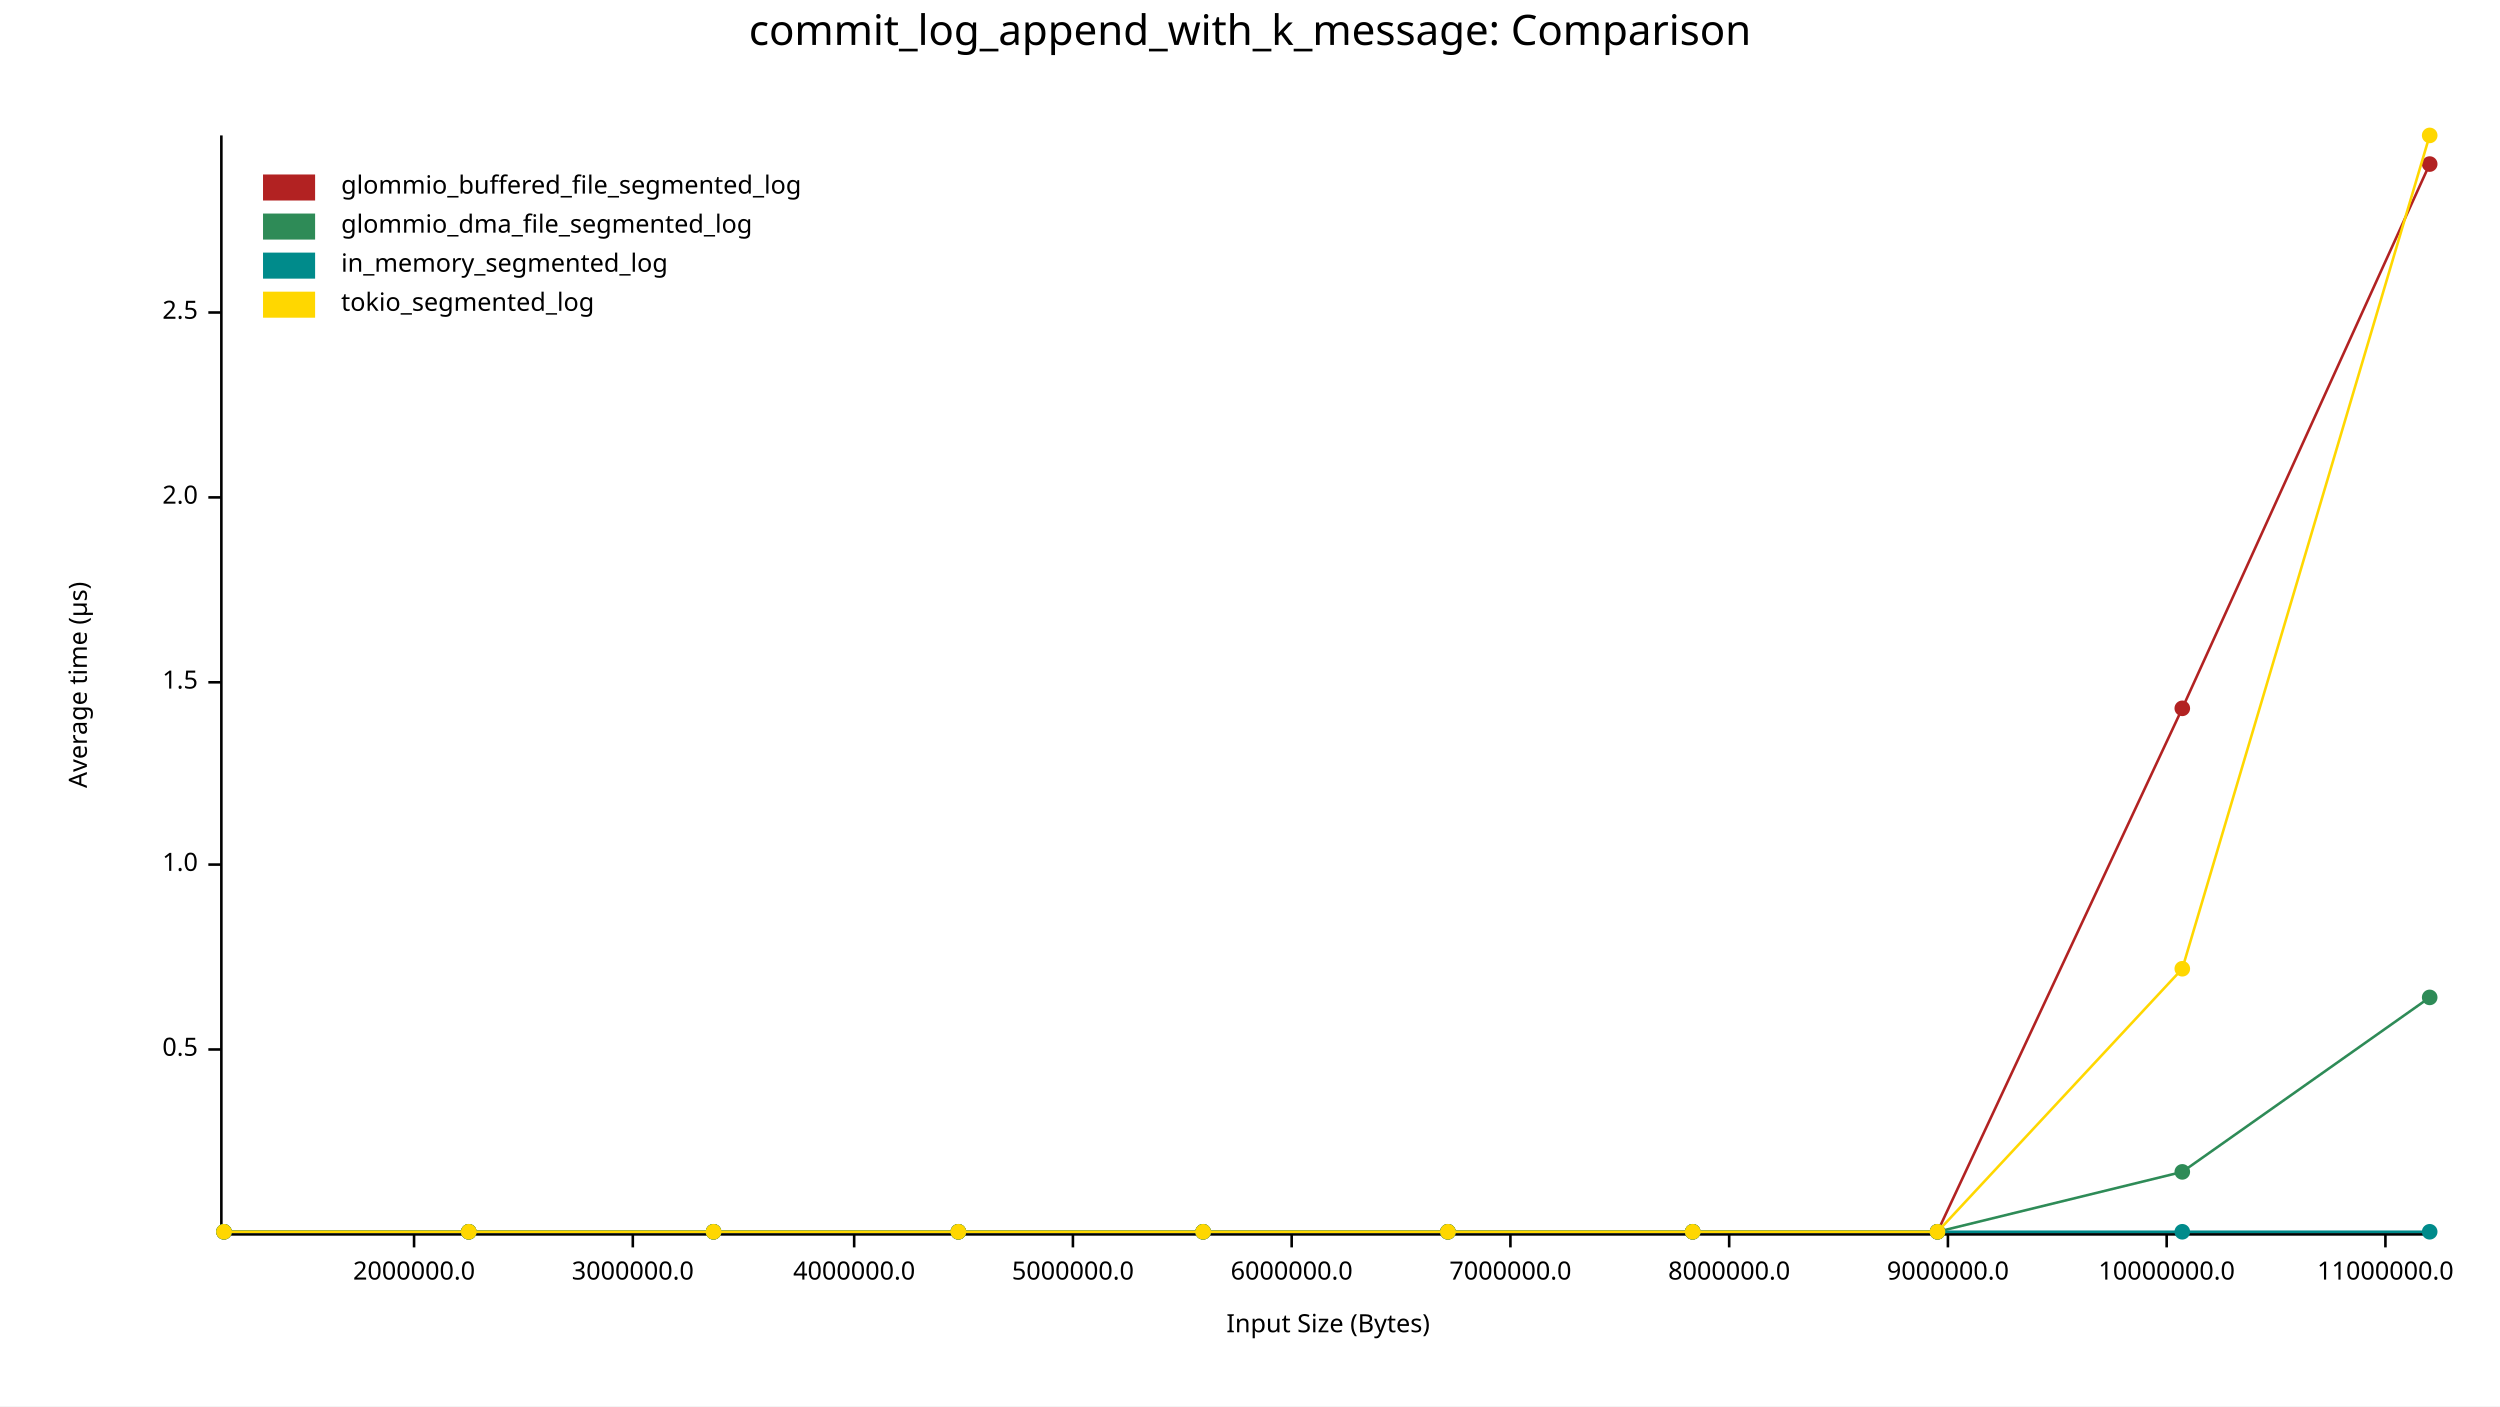
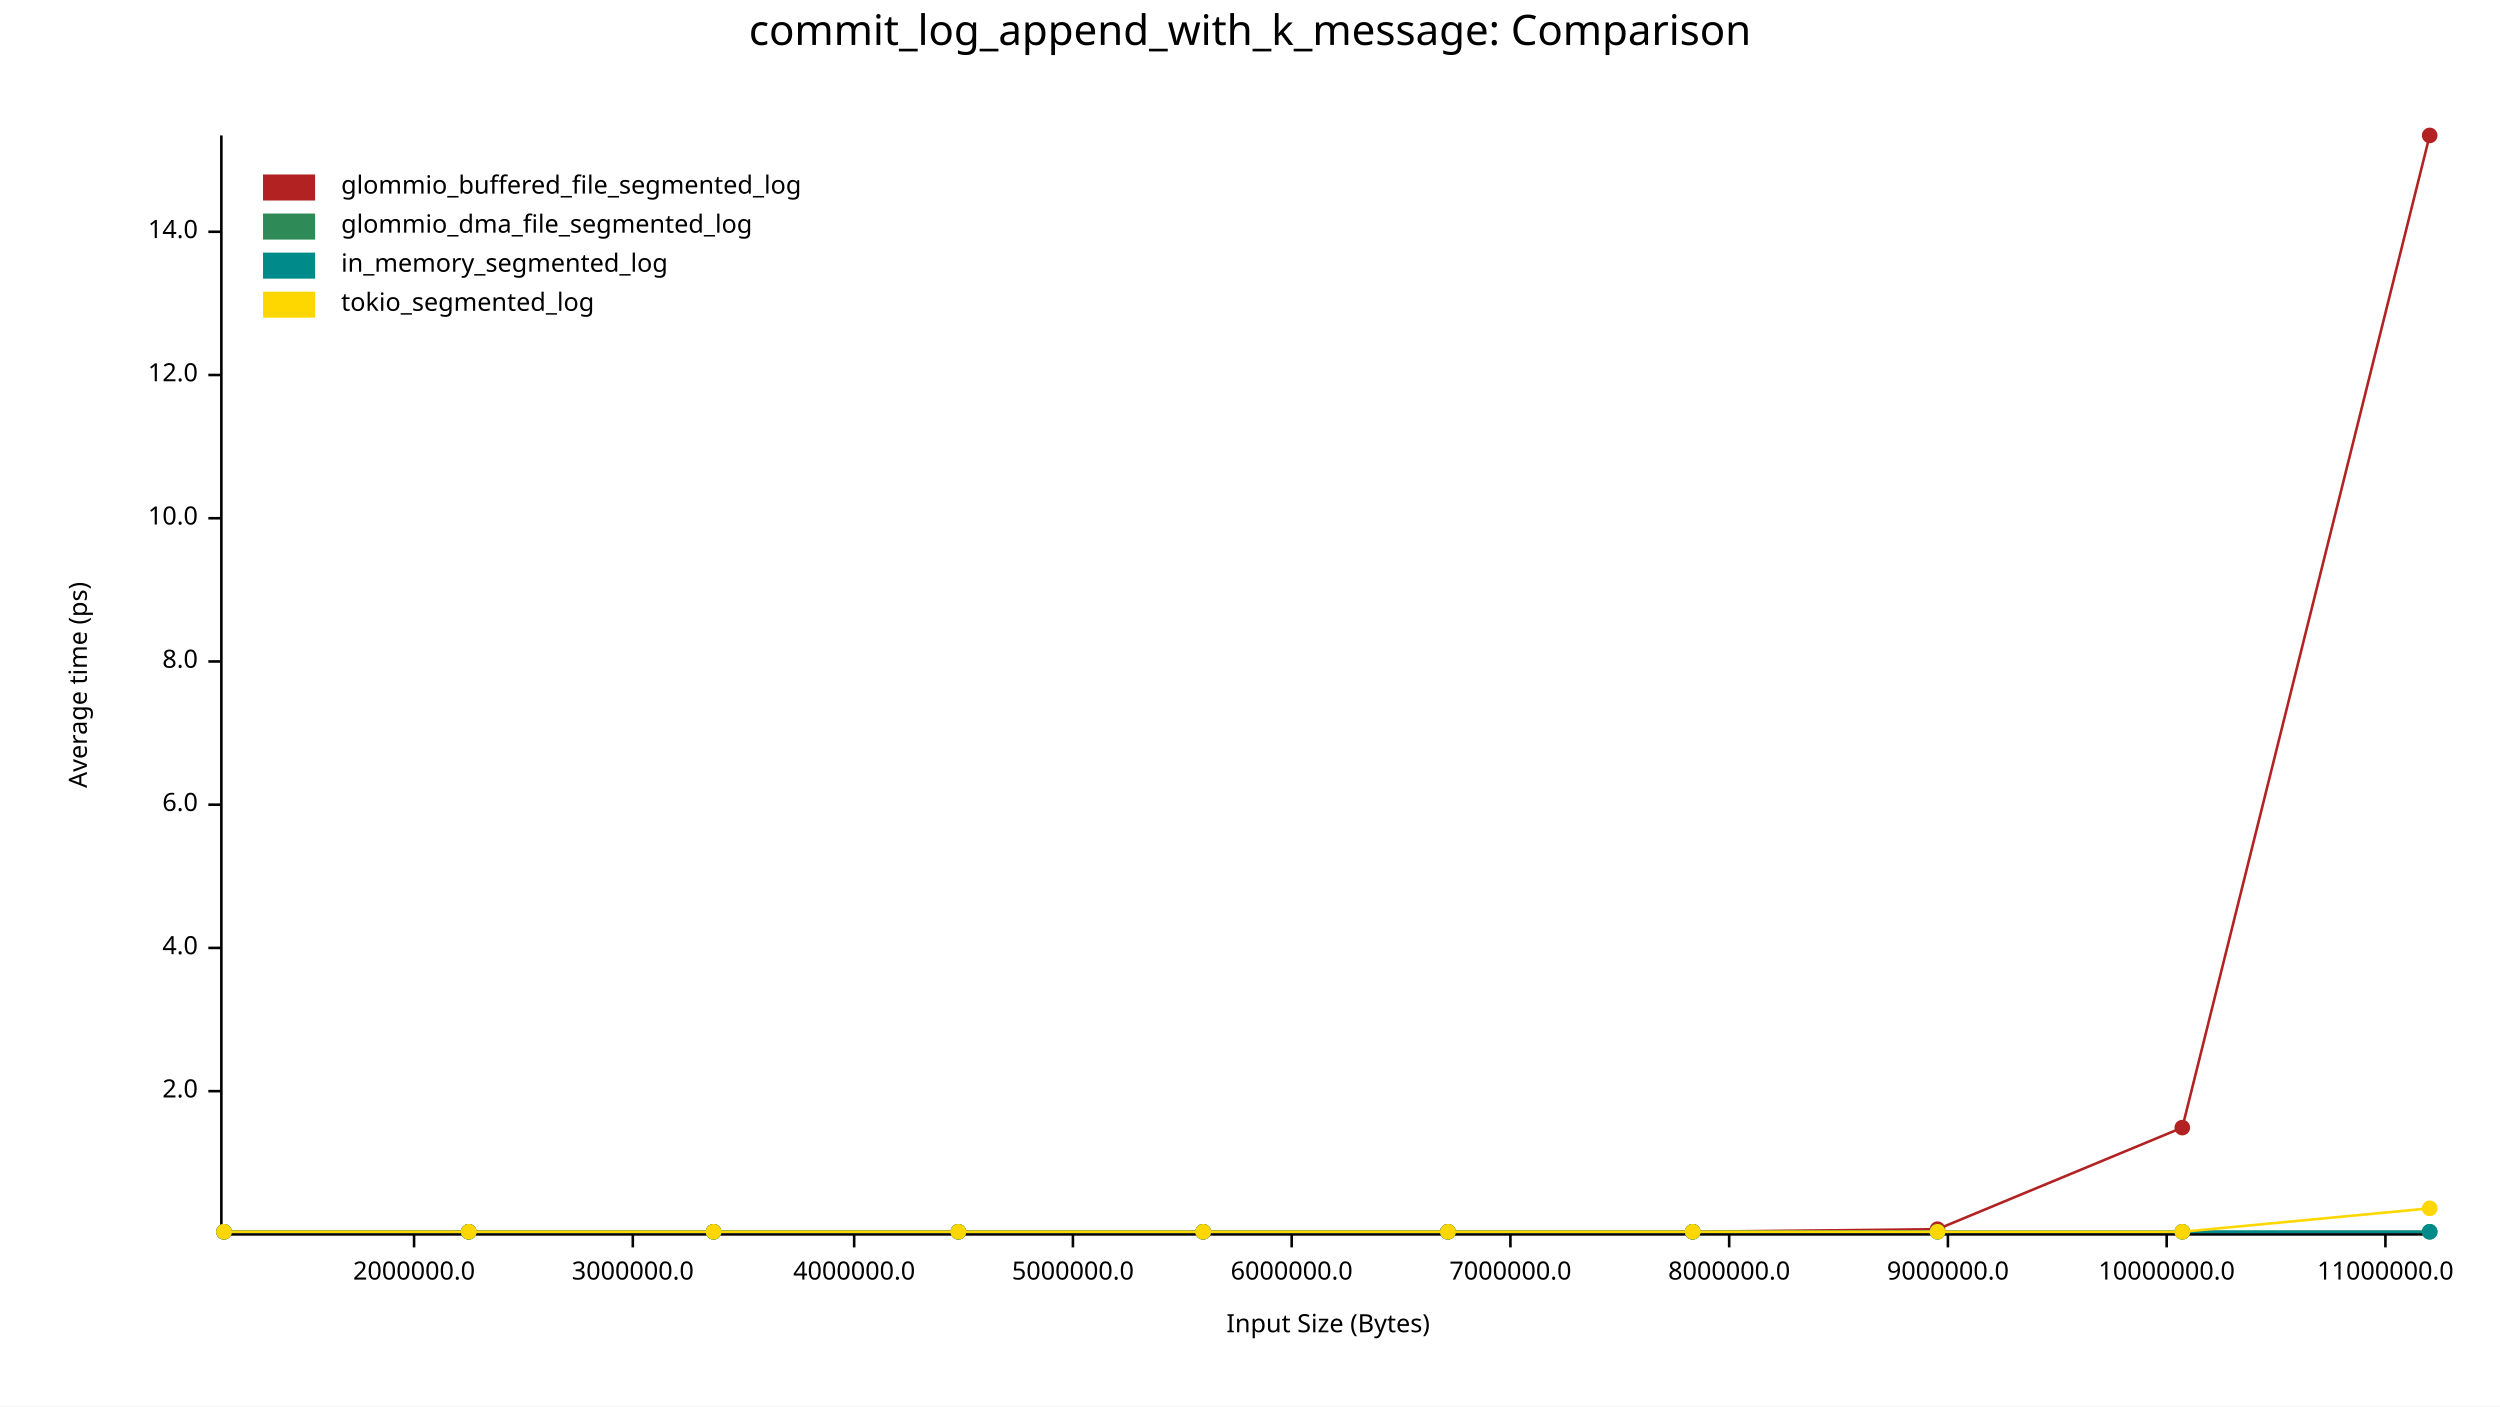
<svg xmlns="http://www.w3.org/2000/svg" width="960" height="540" viewBox="0 0 960 540">
  <rect width="100%" height="100%" fill="white" />
  <text x="480" y="5" dy="0.76em" text-anchor="middle" font-family="sans-serif" font-size="16.129" opacity="1" fill="#000000">
commit_log_append_with_k_message: Comparison
</text>
  <text x="26" y="263" dy="0.76em" text-anchor="middle" font-family="sans-serif" font-size="9.677" opacity="1" fill="#000000" transform="rotate(270, 26, 263)">
- Average time (µs)
+ Average time (ps)
</text>
  <text x="510" y="514" dy="-0.5ex" text-anchor="middle" font-family="sans-serif" font-size="9.677" opacity="1" fill="#000000">
Input Size (Bytes)
</text>
  <polyline fill="none" opacity="1" stroke="#000000" stroke-width="1" points="85,52 85,473 " />
-   <text x="76" y="403" dy="0.5ex" text-anchor="end" font-family="sans-serif" font-size="9.677" opacity="1" fill="#000000">
- 0.5
- </text>
-   <polyline fill="none" opacity="1" stroke="#000000" stroke-width="1" points="80,403 85,403 " />
-   <text x="76" y="332" dy="0.5ex" text-anchor="end" font-family="sans-serif" font-size="9.677" opacity="1" fill="#000000">
- 1.0
- </text>
-   <polyline fill="none" opacity="1" stroke="#000000" stroke-width="1" points="80,332 85,332 " />
-   <text x="76" y="262" dy="0.5ex" text-anchor="end" font-family="sans-serif" font-size="9.677" opacity="1" fill="#000000">
- 1.5
- </text>
-   <polyline fill="none" opacity="1" stroke="#000000" stroke-width="1" points="80,262 85,262 " />
-   <text x="76" y="191" dy="0.5ex" text-anchor="end" font-family="sans-serif" font-size="9.677" opacity="1" fill="#000000">
+   <text x="76" y="419" dy="0.5ex" text-anchor="end" font-family="sans-serif" font-size="9.677" opacity="1" fill="#000000">
2.0
</text>
-   <polyline fill="none" opacity="1" stroke="#000000" stroke-width="1" points="80,191 85,191 " />
-   <text x="76" y="120" dy="0.5ex" text-anchor="end" font-family="sans-serif" font-size="9.677" opacity="1" fill="#000000">
- 2.5
+   <polyline fill="none" opacity="1" stroke="#000000" stroke-width="1" points="80,419 85,419 " />
+   <text x="76" y="364" dy="0.5ex" text-anchor="end" font-family="sans-serif" font-size="9.677" opacity="1" fill="#000000">
+ 4.0
</text>
-   <polyline fill="none" opacity="1" stroke="#000000" stroke-width="1" points="80,120 85,120 " />
+   <polyline fill="none" opacity="1" stroke="#000000" stroke-width="1" points="80,364 85,364 " />
+   <text x="76" y="309" dy="0.5ex" text-anchor="end" font-family="sans-serif" font-size="9.677" opacity="1" fill="#000000">
+ 6.0
+ </text>
+   <polyline fill="none" opacity="1" stroke="#000000" stroke-width="1" points="80,309 85,309 " />
+   <text x="76" y="254" dy="0.5ex" text-anchor="end" font-family="sans-serif" font-size="9.677" opacity="1" fill="#000000">
+ 8.0
+ </text>
+   <polyline fill="none" opacity="1" stroke="#000000" stroke-width="1" points="80,254 85,254 " />
+   <text x="76" y="199" dy="0.5ex" text-anchor="end" font-family="sans-serif" font-size="9.677" opacity="1" fill="#000000">
+ 10.0
+ </text>
+   <polyline fill="none" opacity="1" stroke="#000000" stroke-width="1" points="80,199 85,199 " />
+   <text x="76" y="144" dy="0.5ex" text-anchor="end" font-family="sans-serif" font-size="9.677" opacity="1" fill="#000000">
+ 12.0
+ </text>
+   <polyline fill="none" opacity="1" stroke="#000000" stroke-width="1" points="80,144 85,144 " />
+   <text x="76" y="89" dy="0.5ex" text-anchor="end" font-family="sans-serif" font-size="9.677" opacity="1" fill="#000000">
+ 14.0
+ </text>
+   <polyline fill="none" opacity="1" stroke="#000000" stroke-width="1" points="80,89 85,89 " />
  <polyline fill="none" opacity="1" stroke="#000000" stroke-width="1" points="86,474 933,474 " />
  <text x="159" y="484" dy="0.76em" text-anchor="middle" font-family="sans-serif" font-size="9.677" opacity="1" fill="#000000">
2000000.0
</text>
  <polyline fill="none" opacity="1" stroke="#000000" stroke-width="1" points="159,474 159,479 " />
  <text x="243" y="484" dy="0.76em" text-anchor="middle" font-family="sans-serif" font-size="9.677" opacity="1" fill="#000000">
3000000.0
</text>
  <polyline fill="none" opacity="1" stroke="#000000" stroke-width="1" points="243,474 243,479 " />
  <text x="328" y="484" dy="0.76em" text-anchor="middle" font-family="sans-serif" font-size="9.677" opacity="1" fill="#000000">
4000000.0
</text>
  <polyline fill="none" opacity="1" stroke="#000000" stroke-width="1" points="328,474 328,479 " />
  <text x="412" y="484" dy="0.76em" text-anchor="middle" font-family="sans-serif" font-size="9.677" opacity="1" fill="#000000">
5000000.0
</text>
  <polyline fill="none" opacity="1" stroke="#000000" stroke-width="1" points="412,474 412,479 " />
  <text x="496" y="484" dy="0.76em" text-anchor="middle" font-family="sans-serif" font-size="9.677" opacity="1" fill="#000000">
6000000.0
</text>
  <polyline fill="none" opacity="1" stroke="#000000" stroke-width="1" points="496,474 496,479 " />
  <text x="580" y="484" dy="0.76em" text-anchor="middle" font-family="sans-serif" font-size="9.677" opacity="1" fill="#000000">
7000000.0
</text>
  <polyline fill="none" opacity="1" stroke="#000000" stroke-width="1" points="580,474 580,479 " />
  <text x="664" y="484" dy="0.76em" text-anchor="middle" font-family="sans-serif" font-size="9.677" opacity="1" fill="#000000">
8000000.0
</text>
  <polyline fill="none" opacity="1" stroke="#000000" stroke-width="1" points="664,474 664,479 " />
  <text x="748" y="484" dy="0.76em" text-anchor="middle" font-family="sans-serif" font-size="9.677" opacity="1" fill="#000000">
9000000.0
</text>
  <polyline fill="none" opacity="1" stroke="#000000" stroke-width="1" points="748,474 748,479 " />
  <text x="832" y="484" dy="0.76em" text-anchor="middle" font-family="sans-serif" font-size="9.677" opacity="1" fill="#000000">
10000000.0
</text>
  <polyline fill="none" opacity="1" stroke="#000000" stroke-width="1" points="832,474 832,479 " />
  <text x="916" y="484" dy="0.76em" text-anchor="middle" font-family="sans-serif" font-size="9.677" opacity="1" fill="#000000">
11000000.0
</text>
  <polyline fill="none" opacity="1" stroke="#000000" stroke-width="1" points="916,474 916,479 " />
  <circle cx="86" cy="473" r="3" opacity="1" fill="#B22222" stroke="none" stroke-width="1" />
  <circle cx="180" cy="473" r="3" opacity="1" fill="#B22222" stroke="none" stroke-width="1" />
  <circle cx="274" cy="473" r="3" opacity="1" fill="#B22222" stroke="none" stroke-width="1" />
  <circle cx="368" cy="473" r="3" opacity="1" fill="#B22222" stroke="none" stroke-width="1" />
  <circle cx="462" cy="473" r="3" opacity="1" fill="#B22222" stroke="none" stroke-width="1" />
  <circle cx="556" cy="473" r="3" opacity="1" fill="#B22222" stroke="none" stroke-width="1" />
  <circle cx="650" cy="473" r="3" opacity="1" fill="#B22222" stroke="none" stroke-width="1" />
-   <circle cx="744" cy="473" r="3" opacity="1" fill="#B22222" stroke="none" stroke-width="1" />
-   <circle cx="838" cy="272" r="3" opacity="1" fill="#B22222" stroke="none" stroke-width="1" />
-   <circle cx="933" cy="63" r="3" opacity="1" fill="#B22222" stroke="none" stroke-width="1" />
-   <polyline fill="none" opacity="1" stroke="#B22222" stroke-width="1" points="86,473 180,473 274,473 368,473 462,473 556,473 650,473 744,473 838,272 933,63 " />
+   <circle cx="744" cy="472" r="3" opacity="1" fill="#B22222" stroke="none" stroke-width="1" />
+   <circle cx="838" cy="433" r="3" opacity="1" fill="#B22222" stroke="none" stroke-width="1" />
+   <circle cx="933" cy="52" r="3" opacity="1" fill="#B22222" stroke="none" stroke-width="1" />
+   <polyline fill="none" opacity="1" stroke="#B22222" stroke-width="1" points="86,473 180,473 274,473 368,473 462,473 556,473 650,473 744,472 838,433 933,52 " />
  <circle cx="86" cy="473" r="3" opacity="1" fill="#2E8B57" stroke="none" stroke-width="1" />
  <circle cx="180" cy="473" r="3" opacity="1" fill="#2E8B57" stroke="none" stroke-width="1" />
  <circle cx="274" cy="473" r="3" opacity="1" fill="#2E8B57" stroke="none" stroke-width="1" />
  <circle cx="368" cy="473" r="3" opacity="1" fill="#2E8B57" stroke="none" stroke-width="1" />
  <circle cx="462" cy="473" r="3" opacity="1" fill="#2E8B57" stroke="none" stroke-width="1" />
  <circle cx="556" cy="473" r="3" opacity="1" fill="#2E8B57" stroke="none" stroke-width="1" />
  <circle cx="650" cy="473" r="3" opacity="1" fill="#2E8B57" stroke="none" stroke-width="1" />
  <circle cx="744" cy="473" r="3" opacity="1" fill="#2E8B57" stroke="none" stroke-width="1" />
-   <circle cx="838" cy="450" r="3" opacity="1" fill="#2E8B57" stroke="none" stroke-width="1" />
-   <circle cx="933" cy="383" r="3" opacity="1" fill="#2E8B57" stroke="none" stroke-width="1" />
-   <polyline fill="none" opacity="1" stroke="#2E8B57" stroke-width="1" points="86,473 180,473 274,473 368,473 462,473 556,473 650,473 744,473 838,450 933,383 " />
+   <circle cx="838" cy="473" r="3" opacity="1" fill="#2E8B57" stroke="none" stroke-width="1" />
+   <circle cx="933" cy="473" r="3" opacity="1" fill="#2E8B57" stroke="none" stroke-width="1" />
+   <polyline fill="none" opacity="1" stroke="#2E8B57" stroke-width="1" points="86,473 180,473 274,473 368,473 462,473 556,473 650,473 744,473 838,473 933,473 " />
  <circle cx="86" cy="473" r="3" opacity="1" fill="#008B8B" stroke="none" stroke-width="1" />
  <circle cx="180" cy="473" r="3" opacity="1" fill="#008B8B" stroke="none" stroke-width="1" />
  <circle cx="274" cy="473" r="3" opacity="1" fill="#008B8B" stroke="none" stroke-width="1" />
  <circle cx="368" cy="473" r="3" opacity="1" fill="#008B8B" stroke="none" stroke-width="1" />
  <circle cx="462" cy="473" r="3" opacity="1" fill="#008B8B" stroke="none" stroke-width="1" />
  <circle cx="556" cy="473" r="3" opacity="1" fill="#008B8B" stroke="none" stroke-width="1" />
  <circle cx="650" cy="473" r="3" opacity="1" fill="#008B8B" stroke="none" stroke-width="1" />
  <circle cx="744" cy="473" r="3" opacity="1" fill="#008B8B" stroke="none" stroke-width="1" />
  <circle cx="838" cy="473" r="3" opacity="1" fill="#008B8B" stroke="none" stroke-width="1" />
  <circle cx="933" cy="473" r="3" opacity="1" fill="#008B8B" stroke="none" stroke-width="1" />
  <polyline fill="none" opacity="1" stroke="#008B8B" stroke-width="1" points="86,473 180,473 274,473 368,473 462,473 556,473 650,473 744,473 838,473 933,473 " />
  <circle cx="86" cy="473" r="3" opacity="1" fill="#FFD700" stroke="none" stroke-width="1" />
  <circle cx="180" cy="473" r="3" opacity="1" fill="#FFD700" stroke="none" stroke-width="1" />
  <circle cx="274" cy="473" r="3" opacity="1" fill="#FFD700" stroke="none" stroke-width="1" />
  <circle cx="368" cy="473" r="3" opacity="1" fill="#FFD700" stroke="none" stroke-width="1" />
  <circle cx="462" cy="473" r="3" opacity="1" fill="#FFD700" stroke="none" stroke-width="1" />
  <circle cx="556" cy="473" r="3" opacity="1" fill="#FFD700" stroke="none" stroke-width="1" />
  <circle cx="650" cy="473" r="3" opacity="1" fill="#FFD700" stroke="none" stroke-width="1" />
  <circle cx="744" cy="473" r="3" opacity="1" fill="#FFD700" stroke="none" stroke-width="1" />
-   <circle cx="838" cy="372" r="3" opacity="1" fill="#FFD700" stroke="none" stroke-width="1" />
-   <circle cx="933" cy="52" r="3" opacity="1" fill="#FFD700" stroke="none" stroke-width="1" />
-   <polyline fill="none" opacity="1" stroke="#FFD700" stroke-width="1" points="86,473 180,473 274,473 368,473 462,473 556,473 650,473 744,473 838,372 933,52 " />
+   <circle cx="838" cy="473" r="3" opacity="1" fill="#FFD700" stroke="none" stroke-width="1" />
+   <circle cx="933" cy="464" r="3" opacity="1" fill="#FFD700" stroke="none" stroke-width="1" />
+   <polyline fill="none" opacity="1" stroke="#FFD700" stroke-width="1" points="86,473 180,473 274,473 368,473 462,473 556,473 650,473 744,473 838,473 933,464 " />
  <text x="131" y="67" dy="0.76em" text-anchor="start" font-family="sans-serif" font-size="9.677" opacity="1" fill="#000000">
glommio_buffered_file_segmented_log
</text>
  <text x="131" y="82" dy="0.76em" text-anchor="start" font-family="sans-serif" font-size="9.677" opacity="1" fill="#000000">
glommio_dma_file_segmented_log
</text>
  <text x="131" y="97" dy="0.76em" text-anchor="start" font-family="sans-serif" font-size="9.677" opacity="1" fill="#000000">
in_memory_segmented_log
</text>
  <text x="131" y="112" dy="0.76em" text-anchor="start" font-family="sans-serif" font-size="9.677" opacity="1" fill="#000000">
tokio_segmented_log
</text>
  <rect x="101" y="67" width="20" height="10" opacity="1" fill="#B22222" stroke="none" />
  <rect x="101" y="82" width="20" height="10" opacity="1" fill="#2E8B57" stroke="none" />
  <rect x="101" y="97" width="20" height="10" opacity="1" fill="#008B8B" stroke="none" />
  <rect x="101" y="112" width="20" height="10" opacity="1" fill="#FFD700" stroke="none" />
</svg>
